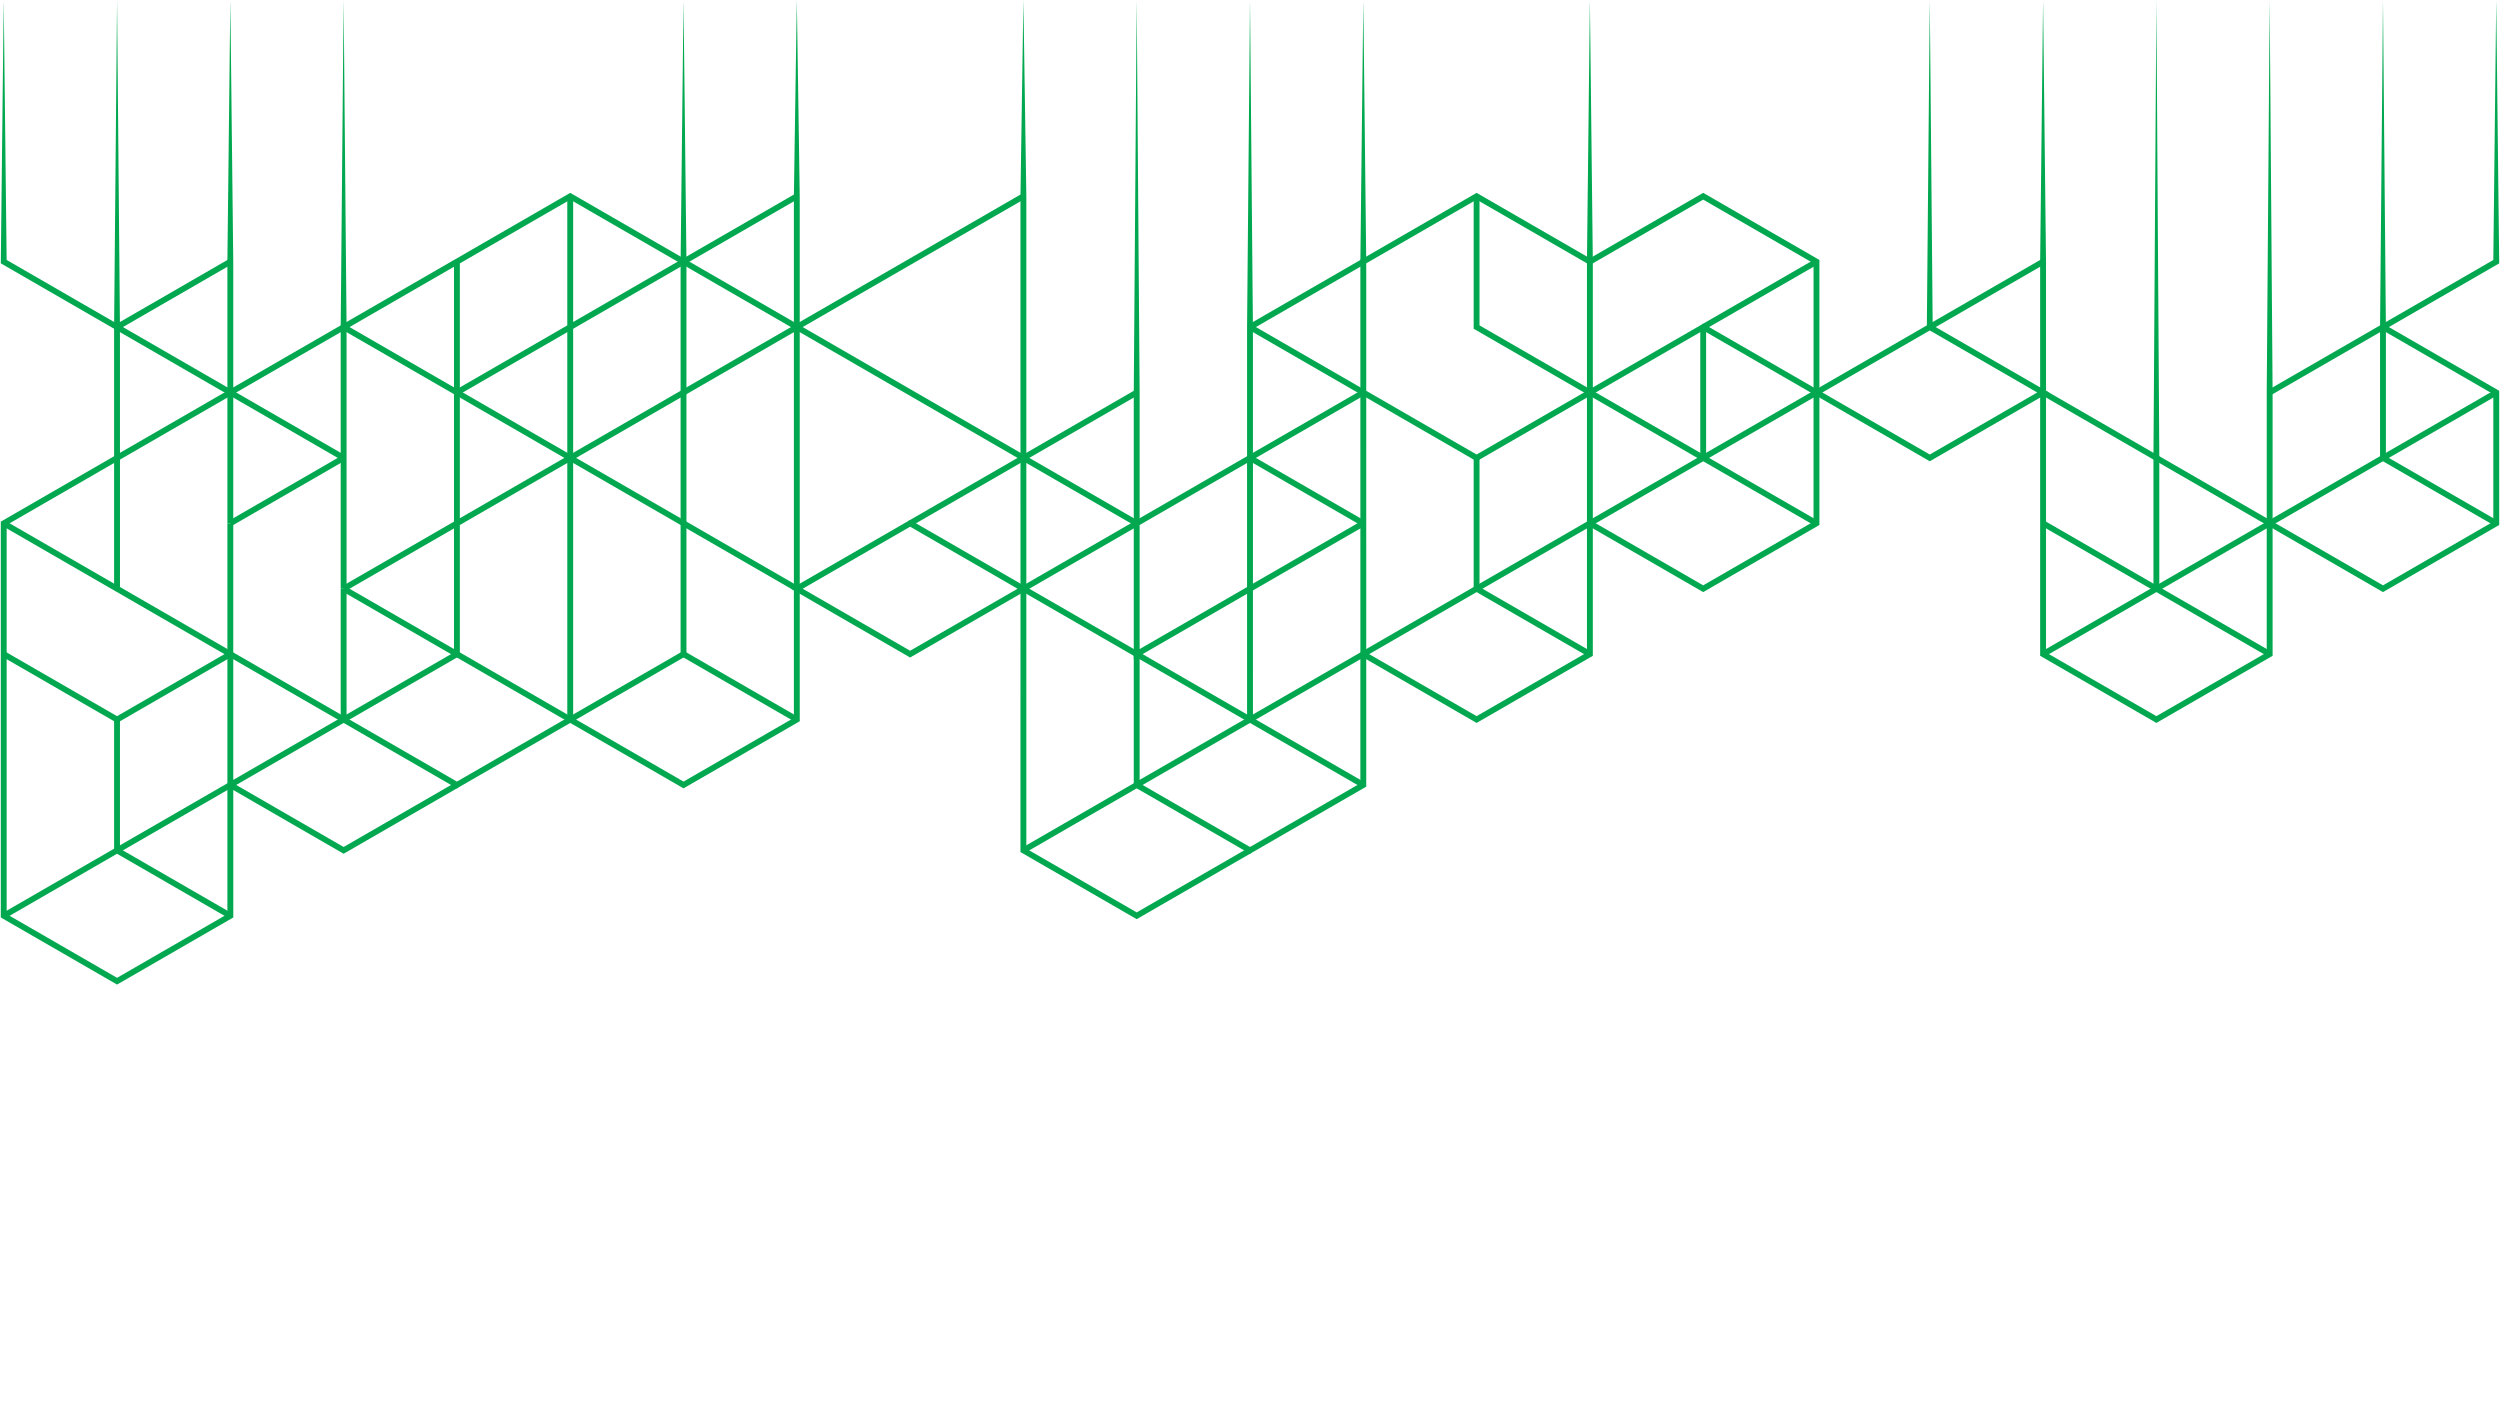
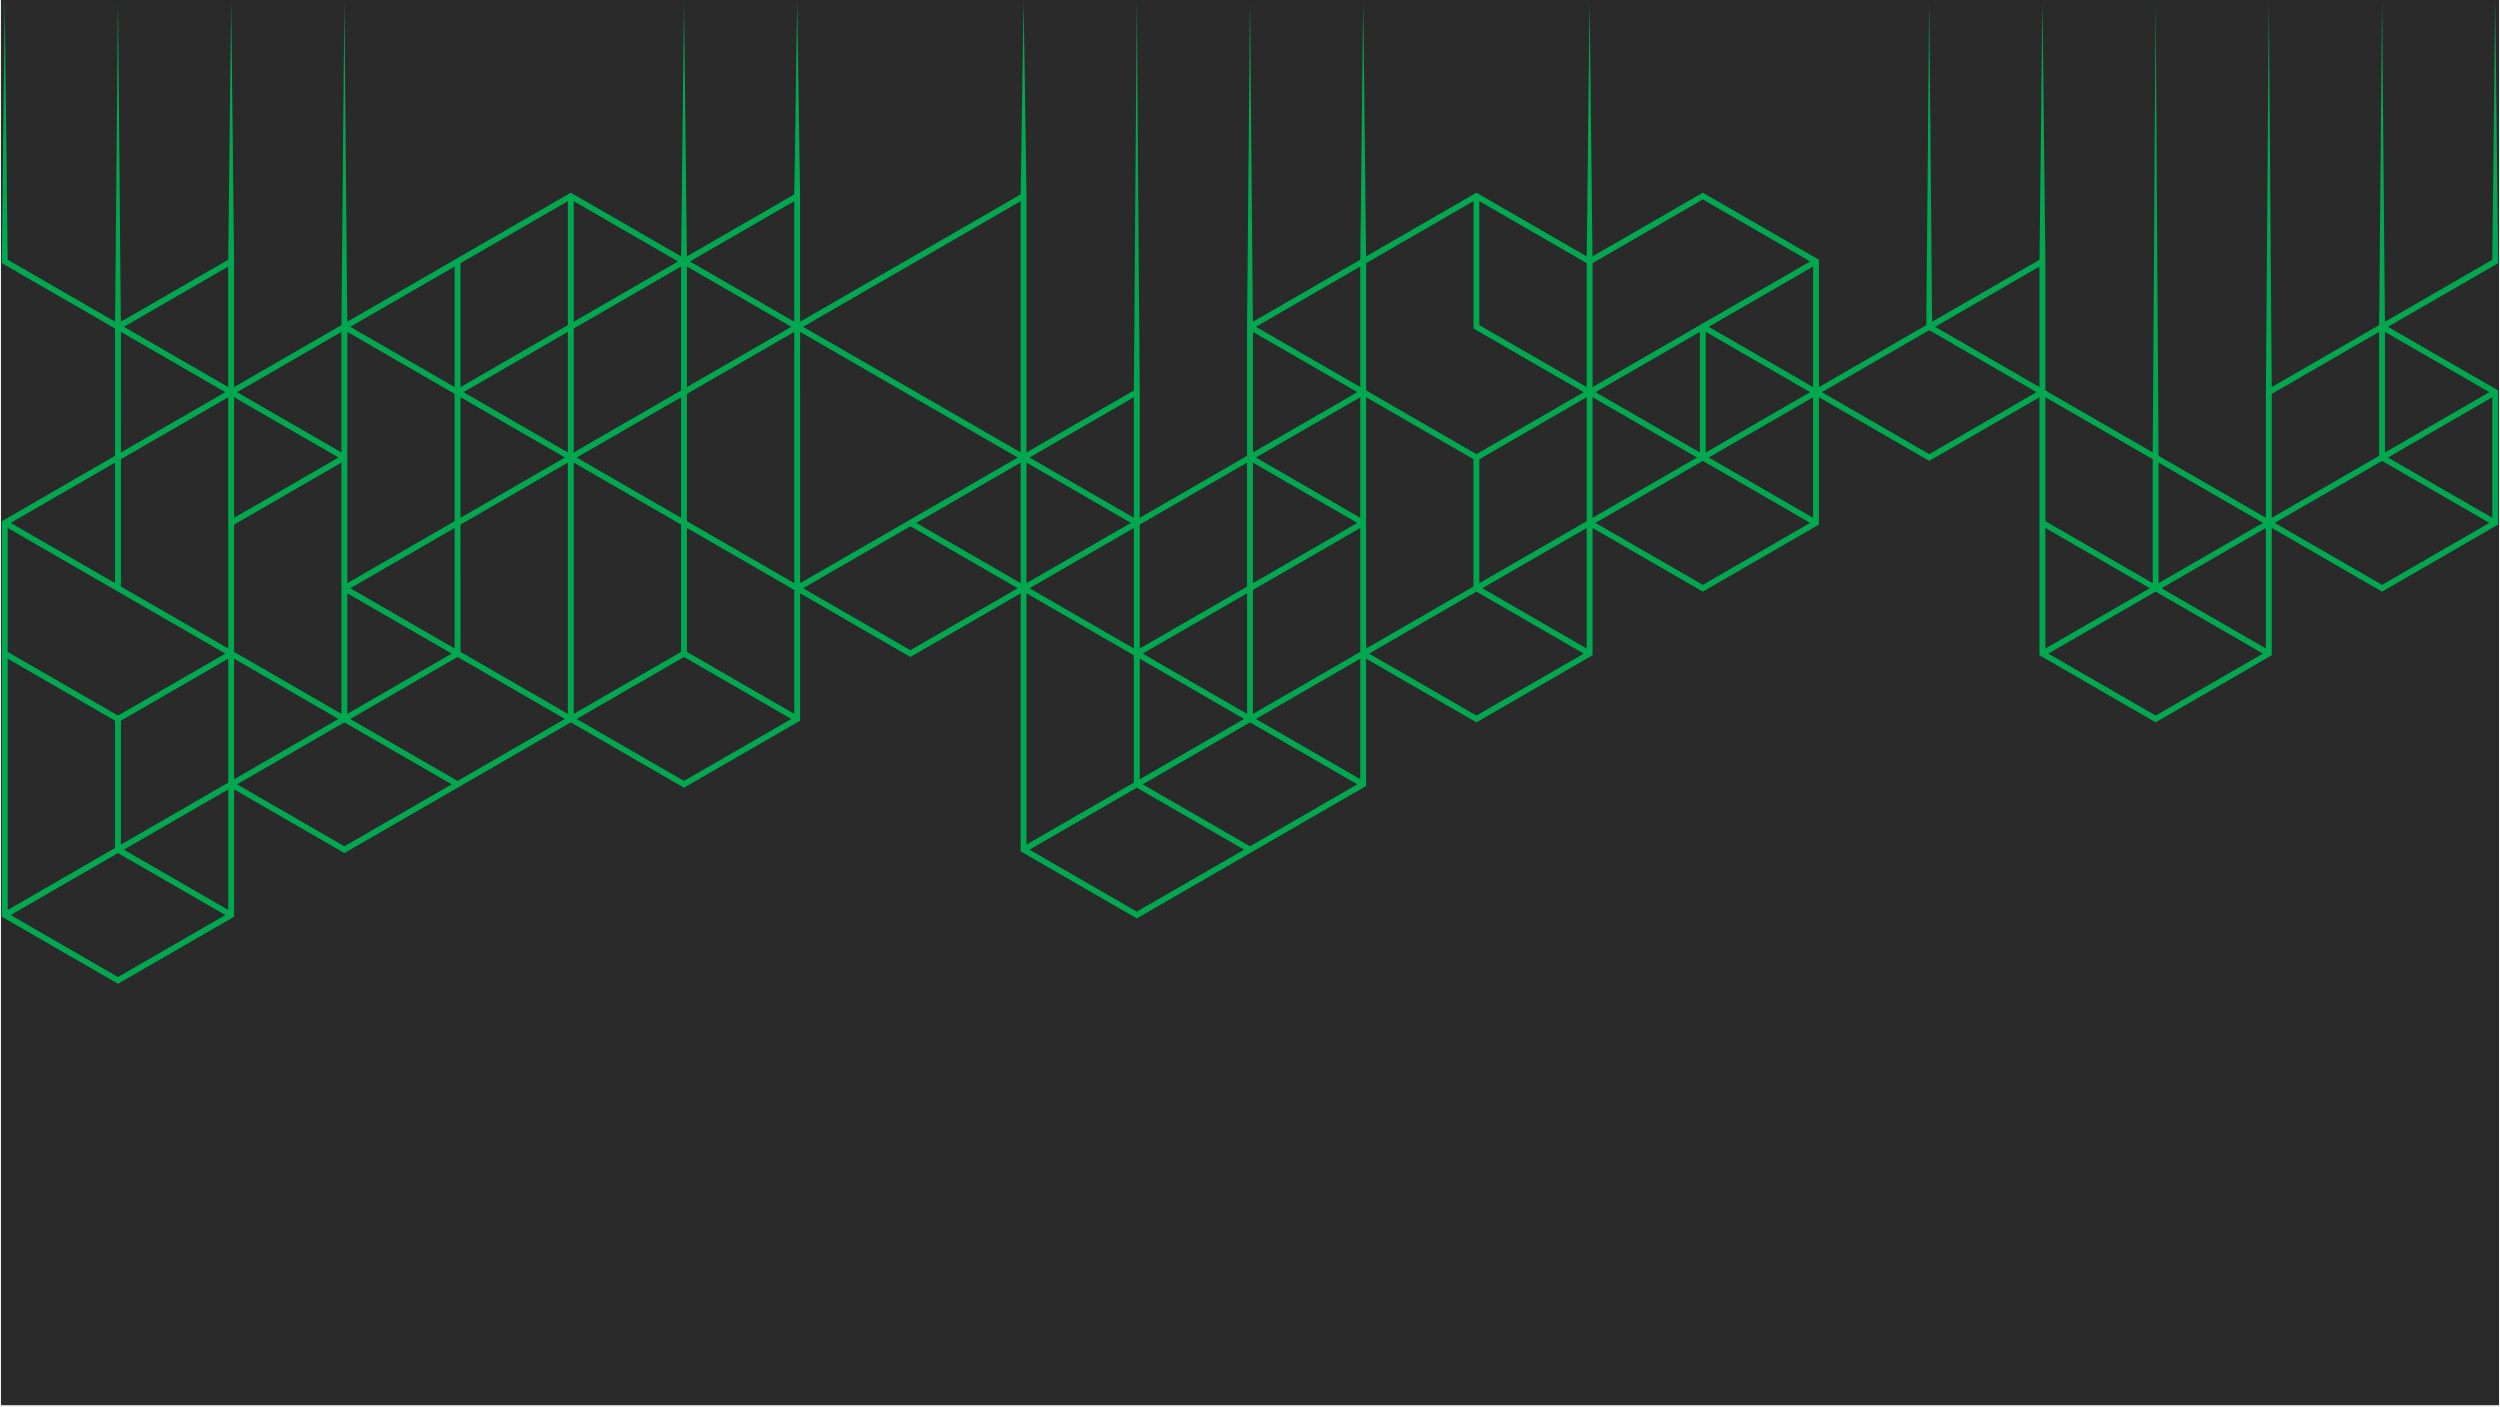
- <svg xmlns="http://www.w3.org/2000/svg" width="1920" zoomAndPan="magnify" viewBox="0 0 1440 810" height="1080" preserveAspectRatio="xMidYMid meet" version="1.0">
+ <svg xmlns="http://www.w3.org/2000/svg" width="1440" zoomAndPan="magnify" viewBox="0 0 1080 607.5" height="810" preserveAspectRatio="xMidYMid meet" version="1.0">
  <defs>
-     <clipPath id="562c0e1347">
-       <path d="M 0.457 224.496 L 135 224.496 L 135 567 L 0.457 567 Z M 0.457 224.496 " clip-rule="nonzero" />
+     <clipPath id="134e507c13">
+       <path d="M 0.445 0 L 1079.555 0 L 1079.555 607 L 0.445 607 Z M 0.445 0 " clip-rule="nonzero" />
+     </clipPath>
+     <clipPath id="752211a440">
+       <path d="M 1028 0 L 1079.555 0 L 1079.555 143 L 1028 143 Z M 1028 0 " clip-rule="nonzero" />
+     </clipPath>
+     <clipPath id="5bb910b3a6">
+       <path d="M 0.785 168.234 L 101.609 168.234 L 101.609 424.898 L 0.785 424.898 Z M 0.785 168.234 " clip-rule="nonzero" />
+     </clipPath>
+     <clipPath id="521d2da27d">
+       <path d="M 0.445 0 L 101 0 L 101 171 L 0.445 171 Z M 0.445 0 " clip-rule="nonzero" />
+     </clipPath>
+     <clipPath id="c3eaabffb0">
+       <path d="M 978 139 L 1079.555 139 L 1079.555 256 L 978 256 Z M 978 139 " clip-rule="nonzero" />
    </clipPath>
  </defs>
-   <rect x="-144" width="1728" fill="#ffffff" y="-81" height="972" fill-opacity="1" />
-   <rect x="-144" width="1728" fill="#ffffff" y="-81" height="972" fill-opacity="1" />
-   <path fill="#01a84f" d="M 1436.902 302.836 L 1370.906 264.723 L 1370.906 188.387 L 1374.277 188.387 L 1374.277 262.77 L 1436.902 298.926 L 1436.902 302.836 " fill-opacity="1" fill-rule="nonzero" />
-   <path fill="#01a84f" d="M 1306.484 299.961 L 1371.738 262.285 L 1373.434 265.207 L 1308.18 302.883 L 1306.484 299.961 " fill-opacity="1" fill-rule="nonzero" />
-   <path fill="#01a84f" d="M 1371.738 262.285 L 1436.957 224.633 L 1436.957 228.535 L 1373.434 265.207 L 1371.738 262.285 " fill-opacity="1" fill-rule="nonzero" />
-   <path fill="#01a84f" d="M 1371.75 186.926 L 1436.148 149.742 L 1437.824 0.023 L 1439.543 151.688 L 1373.434 189.859 L 1371.75 186.926 " fill-opacity="1" fill-rule="nonzero" />
-   <path fill="#01a84f" d="M 1372.594 0.012 L 1374.277 188.387 L 1370.906 188.387 L 1372.594 0.012 " fill-opacity="1" fill-rule="nonzero" />
-   <path fill="#01a84f" d="M 1305.641 225.094 L 1307.328 0.012 L 1309.023 226.07 L 1305.641 225.094 " fill-opacity="1" fill-rule="nonzero" />
-   <path fill="#01a84f" d="M 1178.508 375.805 L 1242.074 412.5 L 1305.629 375.805 L 1305.629 302.387 L 1178.508 228.996 Z M 1241.23 415.918 L 1175.121 377.75 C 1175.066 326.211 1175.102 274.676 1175.121 223.137 C 1219.746 248.918 1264.367 274.707 1309.023 300.453 L 1309.023 377.75 L 1242.074 416.402 L 1241.23 415.918 " fill-opacity="1" fill-rule="nonzero" />
-   <path fill="#01a84f" d="M 1308.18 302.883 L 1242.918 340.559 L 1241.23 337.633 L 1306.484 299.961 L 1308.18 302.883 " fill-opacity="1" fill-rule="nonzero" />
-   <path fill="#01a84f" d="M 1177.652 299.961 L 1242.918 337.633 L 1241.23 340.559 L 1175.977 302.883 L 1177.652 299.961 " fill-opacity="1" fill-rule="nonzero" />
-   <path fill="#01a84f" d="M 1306.484 378.242 L 1241.23 340.559 L 1242.918 337.633 L 1308.18 375.309 L 1306.484 378.242 " fill-opacity="1" fill-rule="nonzero" />
-   <path fill="#01a84f" d="M 1175.965 375.309 L 1241.23 337.633 L 1242.918 340.559 L 1177.664 378.242 L 1175.965 375.309 " fill-opacity="1" fill-rule="nonzero" />
-   <path fill="#01a84f" d="M 1240.387 339.098 L 1240.387 263.746 L 1243.762 263.746 L 1243.762 339.098 L 1240.387 339.098 " fill-opacity="1" fill-rule="nonzero" />
-   <path fill="#01a84f" d="M 1240.387 263.746 L 1242.074 0.012 L 1243.762 263.746 L 1240.387 263.746 " fill-opacity="1" fill-rule="nonzero" />
-   <path fill="#01a84f" d="M 1049.676 226.07 L 1111.555 261.801 L 1173.438 226.07 L 1111.555 190.34 Z M 1110.711 265.207 L 1042.918 226.07 L 1111.555 186.441 L 1180.191 226.07 L 1111.555 265.691 L 1110.711 265.207 " fill-opacity="1" fill-rule="nonzero" />
-   <path fill="#01a84f" d="M 1175.121 226.07 L 1175.121 150.711 L 1178.508 150.711 L 1178.508 226.07 L 1175.121 226.07 " fill-opacity="1" fill-rule="nonzero" />
-   <path fill="#01a84f" d="M 1110.699 186.926 L 1175.965 149.25 L 1177.664 152.172 L 1112.398 189.859 L 1110.699 186.926 " fill-opacity="1" fill-rule="nonzero" />
-   <path fill="#01a84f" d="M 1047.133 302.883 L 981.035 341.051 C 958.707 328.18 936.402 315.285 914.086 302.398 L 914.086 225.094 C 936.402 212.23 958.707 199.324 981.035 186.441 C 1003.344 199.348 1025.66 212.23 1047.988 225.094 C 1047.988 250.863 1047.965 276.629 1047.988 302.398 Z M 981.035 337.152 L 1044.594 300.453 L 1044.594 227.039 L 981.035 190.34 L 917.469 227.039 L 917.469 300.453 L 981.035 337.152 " fill-opacity="1" fill-rule="nonzero" />
-   <path fill="#01a84f" d="M 914.941 299.961 L 980.195 262.285 L 981.879 265.207 L 916.613 302.883 L 914.941 299.961 " fill-opacity="1" fill-rule="nonzero" />
-   <path fill="#01a84f" d="M 1045.445 302.883 L 980.195 265.207 L 981.879 262.285 L 1047.145 299.961 L 1045.445 302.883 " fill-opacity="1" fill-rule="nonzero" />
-   <path fill="#01a84f" d="M 980.184 265.207 L 914.93 227.531 L 916.625 224.598 L 981.879 262.285 L 980.184 265.207 " fill-opacity="1" fill-rule="nonzero" />
-   <path fill="#01a84f" d="M 980.184 262.285 L 1045.445 224.598 L 1047.145 227.531 L 981.879 265.207 L 980.184 262.285 " fill-opacity="1" fill-rule="nonzero" />
-   <path fill="#01a84f" d="M 979.352 263.746 L 979.352 188.398 L 982.723 188.398 L 982.723 263.746 L 979.352 263.746 " fill-opacity="1" fill-rule="nonzero" />
-   <path fill="#01a84f" d="M 1109.859 188.398 L 1111.555 0.012 L 1113.242 188.398 L 1109.859 188.398 " fill-opacity="1" fill-rule="nonzero" />
-   <path fill="#01a84f" d="M 980.184 186.926 L 1045.445 149.25 L 1047.145 152.184 L 981.879 189.859 L 980.184 186.926 " fill-opacity="1" fill-rule="nonzero" />
-   <path fill="#01a84f" d="M 784.422 149.25 L 850.52 111.09 C 872.824 123.984 895.152 136.871 917.469 149.742 L 917.469 227.039 C 895.164 239.934 872.836 252.809 850.52 265.703 C 828.203 252.816 805.883 239.922 783.566 227.039 L 783.566 149.742 Z M 850.52 114.98 L 786.953 151.688 L 786.953 225.105 L 850.52 261.801 L 914.086 225.094 L 914.086 151.688 L 850.52 114.98 " fill-opacity="1" fill-rule="nonzero" />
-   <path fill="#01a84f" d="M 914.941 227.531 L 848.832 189.363 L 848.832 113.035 L 852.203 113.035 L 852.203 187.418 L 916.613 224.598 L 914.941 227.531 " fill-opacity="1" fill-rule="nonzero" />
-   <path fill="#01a84f" d="M 914.93 149.25 L 981.035 111.078 C 1003.344 123.977 1025.66 136.859 1047.977 149.734 L 1047.977 226.07 L 1044.605 226.07 L 1044.605 151.688 L 981.035 114.992 L 916.625 152.172 L 914.93 149.25 " fill-opacity="1" fill-rule="nonzero" />
-   <path fill="#01a84f" d="M 914.086 150.711 L 915.773 0 L 917.469 150.711 L 914.086 150.711 " fill-opacity="1" fill-rule="nonzero" />
-   <path fill="#01a84f" d="M 783.566 150.711 L 785.266 0.012 L 786.953 150.711 L 783.566 150.711 " fill-opacity="1" fill-rule="nonzero" />
-   <path fill="#01a84f" d="M 786.953 226.07 L 786.953 375.805 L 850.52 412.5 L 914.086 375.805 L 914.086 301.422 L 917.469 301.422 L 917.469 377.75 L 850.52 416.414 C 828.203 403.527 805.871 390.656 783.578 377.762 L 783.566 226.07 L 786.953 226.07 " fill-opacity="1" fill-rule="nonzero" />
-   <path fill="#01a84f" d="M 914.941 378.242 L 849.676 340.57 L 851.363 337.633 L 916.613 375.309 L 914.941 378.242 " fill-opacity="1" fill-rule="nonzero" />
-   <path fill="#01a84f" d="M 784.422 375.309 L 849.676 337.633 L 851.363 340.57 L 786.109 378.242 L 784.422 375.309 " fill-opacity="1" fill-rule="nonzero" />
-   <path fill="#01a84f" d="M 849.676 337.633 L 914.93 299.961 L 916.625 302.895 L 851.363 340.57 L 849.676 337.633 " fill-opacity="1" fill-rule="nonzero" />
-   <path fill="#01a84f" d="M 848.832 339.105 L 848.832 263.746 L 852.203 263.746 L 852.203 339.105 L 848.832 339.105 " fill-opacity="1" fill-rule="nonzero" />
-   <path fill="#01a84f" d="M 656.434 376.781 L 656.434 451.164 L 720 487.863 L 783.566 451.164 L 783.566 376.781 L 786.953 376.781 L 786.953 453.109 C 764.645 465.992 742.328 478.891 720 491.762 C 697.672 478.891 675.367 465.992 653.047 453.109 L 653.047 376.781 L 656.434 376.781 " fill-opacity="1" fill-rule="nonzero" />
-   <path fill="#01a84f" d="M 653.891 450.672 L 719.156 412.996 L 720.855 415.93 L 655.59 453.605 L 653.891 450.672 " fill-opacity="1" fill-rule="nonzero" />
-   <path fill="#01a84f" d="M 784.41 453.605 L 719.156 415.93 L 720.855 412.996 L 786.109 450.672 L 784.41 453.605 " fill-opacity="1" fill-rule="nonzero" />
-   <path fill="#01a84f" d="M 719.156 415.93 L 653.902 378.242 L 655.578 375.309 L 720.844 412.996 L 719.156 415.93 " fill-opacity="1" fill-rule="nonzero" />
-   <path fill="#01a84f" d="M 719.156 412.996 L 784.422 375.309 L 786.109 378.242 L 720.844 415.93 L 719.156 412.996 " fill-opacity="1" fill-rule="nonzero" />
-   <path fill="#01a84f" d="M 718.312 414.457 L 718.312 339.105 L 721.688 339.105 L 721.699 414.457 L 718.312 414.457 " fill-opacity="1" fill-rule="nonzero" />
-   <path fill="#01a84f" d="M 591.168 339.105 L 591.168 488.84 L 654.734 525.535 L 719.156 488.344 L 720.844 491.281 L 654.734 529.438 C 632.418 516.566 610.102 503.68 587.785 490.785 L 587.797 339.105 L 591.168 339.105 " fill-opacity="1" fill-rule="nonzero" />
-   <path fill="#01a84f" d="M 588.629 488.344 L 653.891 450.672 L 655.59 453.605 L 590.324 491.281 L 588.629 488.344 " fill-opacity="1" fill-rule="nonzero" />
-   <path fill="#01a84f" d="M 720.844 340.57 L 653.047 379.707 C 653.039 353.285 653.027 326.875 653.047 300.453 L 721.699 260.812 L 721.699 340.074 Z M 656.434 373.859 L 718.301 338.141 L 718.301 266.68 L 656.434 302.398 L 656.434 373.859 " fill-opacity="1" fill-rule="nonzero" />
-   <path fill="#01a84f" d="M 719.156 337.633 L 784.422 299.961 L 786.109 302.895 L 720.844 340.57 L 719.156 337.633 " fill-opacity="1" fill-rule="nonzero" />
-   <path fill="#01a84f" d="M 784.41 302.895 L 719.156 265.219 L 720.855 262.285 L 786.109 299.961 L 784.41 302.895 " fill-opacity="1" fill-rule="nonzero" />
-   <path fill="#01a84f" d="M 719.156 262.285 L 784.422 224.609 L 786.109 227.531 L 720.844 265.219 L 719.156 262.285 " fill-opacity="1" fill-rule="nonzero" />
-   <path fill="#01a84f" d="M 784.41 227.531 L 719.156 189.859 L 720.855 186.926 L 786.109 224.598 L 784.41 227.531 " fill-opacity="1" fill-rule="nonzero" />
-   <path fill="#01a84f" d="M 719.156 186.926 L 784.422 149.25 L 786.098 152.172 L 720.844 189.859 L 719.156 186.926 " fill-opacity="1" fill-rule="nonzero" />
-   <path fill="#01a84f" d="M 718.312 263.746 L 718.312 188.398 L 721.688 188.398 L 721.688 263.746 L 718.312 263.746 " fill-opacity="1" fill-rule="nonzero" />
-   <path fill="#01a84f" d="M 653.047 226.07 L 654.734 0.012 L 656.434 226.07 L 654.668 227.465 L 653.047 226.07 " fill-opacity="1" fill-rule="nonzero" />
-   <path fill="#01a84f" d="M 718.312 188.398 L 720 0 L 721.688 188.387 L 719.855 189.891 L 718.312 188.398 " fill-opacity="1" fill-rule="nonzero" />
-   <path fill="#01a84f" d="M 653.891 378.242 L 588.629 340.57 L 590.336 337.633 L 655.59 375.309 L 653.891 378.242 " fill-opacity="1" fill-rule="nonzero" />
-   <path fill="#01a84f" d="M 588.629 337.633 L 653.891 299.961 L 655.59 302.895 L 590.336 340.57 L 588.629 337.633 " fill-opacity="1" fill-rule="nonzero" />
-   <path fill="#01a84f" d="M 462.348 339.105 L 524.227 374.824 L 586.109 339.105 L 524.227 303.379 Z M 523.387 378.242 L 455.59 339.098 L 524.227 299.477 C 547.098 312.699 569.988 325.898 592.867 339.098 L 524.227 378.727 L 523.387 378.242 " fill-opacity="1" fill-rule="nonzero" />
-   <path fill="#01a84f" d="M 587.797 339.105 L 587.785 113.035 L 591.168 113.035 L 591.168 339.105 L 587.797 339.105 " fill-opacity="1" fill-rule="nonzero" />
-   <path fill="#01a84f" d="M 457.277 339.105 L 457.277 113.047 L 460.648 113.047 L 460.66 339.105 L 457.277 339.105 " fill-opacity="1" fill-rule="nonzero" />
-   <path fill="#01a84f" d="M 653.891 302.895 L 588.629 265.219 L 590.336 262.285 L 655.59 299.961 L 653.891 302.895 " fill-opacity="1" fill-rule="nonzero" />
-   <path fill="#01a84f" d="M 523.387 299.961 L 588.637 262.285 L 590.324 265.219 L 525.059 302.895 L 523.387 299.961 " fill-opacity="1" fill-rule="nonzero" />
-   <path fill="#01a84f" d="M 588.637 262.285 L 653.902 224.609 L 655.578 227.531 L 590.324 265.219 L 588.637 262.285 " fill-opacity="1" fill-rule="nonzero" />
-   <path fill="#01a84f" d="M 588.637 265.219 L 458.121 189.859 L 459.805 186.926 L 590.324 262.285 L 588.637 265.219 " fill-opacity="1" fill-rule="nonzero" />
-   <path fill="#01a84f" d="M 458.121 186.926 L 588.637 111.574 L 590.324 114.496 L 459.805 189.859 L 458.121 186.926 " fill-opacity="1" fill-rule="nonzero" />
-   <path fill="#01a84f" d="M 459.805 415.93 L 393.711 454.09 C 371.383 441.215 349.062 428.332 326.758 415.434 C 326.715 363.898 326.758 312.359 326.758 260.824 C 371.395 286.59 416.016 312.395 460.66 338.129 L 460.66 415.434 Z M 393.711 450.188 L 457.277 413.488 L 457.277 340.074 L 330.133 266.668 L 330.133 413.48 L 393.711 450.188 " fill-opacity="1" fill-rule="nonzero" />
-   <path fill="#01a84f" d="M 327.602 412.996 L 392.867 375.309 L 394.555 378.242 L 329.289 415.93 L 327.602 412.996 " fill-opacity="1" fill-rule="nonzero" />
-   <path fill="#01a84f" d="M 458.121 415.93 L 392.867 378.242 L 394.555 375.309 L 459.816 412.996 L 458.121 415.93 " fill-opacity="1" fill-rule="nonzero" />
-   <path fill="#01a84f" d="M 392.023 376.781 L 392.023 301.422 L 395.395 301.422 L 395.395 376.781 L 392.023 376.781 " fill-opacity="1" fill-rule="nonzero" />
-   <path fill="#01a84f" d="M 327.602 262.285 L 458.121 186.926 L 459.816 189.859 L 329.301 265.219 L 327.602 262.285 " fill-opacity="1" fill-rule="nonzero" />
-   <path fill="#01a84f" d="M 392.023 301.422 L 392.023 226.07 L 395.395 226.07 L 395.395 301.422 L 392.023 301.422 " fill-opacity="1" fill-rule="nonzero" />
-   <path fill="#01a84f" d="M 392.023 226.07 L 392.023 150.723 L 395.395 150.723 L 395.395 226.07 L 392.023 226.07 " fill-opacity="1" fill-rule="nonzero" />
-   <path fill="#01a84f" d="M 392.855 149.25 L 458.121 111.574 L 459.816 114.496 L 394.555 152.184 L 392.855 149.25 " fill-opacity="1" fill-rule="nonzero" />
-   <path fill="#01a84f" d="M 327.602 186.926 L 392.867 149.25 L 394.555 152.184 L 329.289 189.859 L 327.602 186.926 " fill-opacity="1" fill-rule="nonzero" />
-   <path fill="#01a84f" d="M 326.758 263.746 L 326.758 113.035 L 330.133 113.035 L 330.133 263.746 L 326.758 263.746 " fill-opacity="1" fill-rule="nonzero" />
-   <path fill="#01a84f" d="M 392.023 150.723 L 393.711 0.012 L 395.395 150.723 L 392.023 150.723 " fill-opacity="1" fill-rule="nonzero" />
-   <path fill="#01a84f" d="M 199.625 339.105 L 199.625 413.488 L 263.18 450.188 L 327.602 412.996 L 329.289 415.93 L 263.18 454.09 C 240.863 441.215 218.559 428.32 196.238 415.434 L 196.238 339.105 L 199.625 339.105 " fill-opacity="1" fill-rule="nonzero" />
-   <path fill="#01a84f" d="M 134.359 301.422 L 134.359 451.164 L 197.926 487.863 L 262.348 450.672 L 264.035 453.605 L 197.926 491.762 L 130.977 453.109 L 130.977 301.422 L 134.359 301.422 " fill-opacity="1" fill-rule="nonzero" />
-   <g clip-path="url(#562c0e1347)">
-     <path fill="#01a84f" d="M 3.84 526.516 L 67.418 563.223 L 130.977 526.527 L 130.977 452.133 L 134.371 452.133 L 134.371 528.461 C 112.043 541.355 89.738 554.238 67.418 567.113 C 46.777 555.219 21.078 540.387 0.457 528.461 L 0.457 300.465 L 131.828 224.598 L 133.516 227.531 L 3.84 302.41 L 3.84 526.516 " fill-opacity="1" fill-rule="nonzero" />
+   <g clip-path="url(#134e507c13)">
+     <path fill="#ffffff" d="M 0.445 0 L 1079.555 0 L 1079.555 607 L 0.445 607 Z M 0.445 0 " fill-opacity="1" fill-rule="nonzero" />
+     <path fill="#ffffff" d="M 0.445 0 L 1079.555 0 L 1079.555 607 L 0.445 607 Z M 0.445 0 " fill-opacity="1" fill-rule="nonzero" />
+     <rect x="-108" width="1296" fill="#2a2a2a" y="-60.75" height="729" fill-opacity="1" />
+     <rect x="-108" width="1296" fill="#2a2a2a" y="-60.75" height="729" fill-opacity="1" />
  </g>
-   <path fill="#01a84f" d="M 2.93 525.086 L 66.566 488.355 L 68.25 491.281 L 2.93 529 L 2.93 525.086 " fill-opacity="1" fill-rule="nonzero" />
-   <path fill="#01a84f" d="M 131.828 528.953 L 66.566 491.281 L 68.25 488.355 L 133.504 526.02 L 131.828 528.953 " fill-opacity="1" fill-rule="nonzero" />
-   <path fill="#01a84f" d="M 65.723 489.816 L 65.723 414.457 L 69.094 414.457 L 69.094 489.816 L 65.723 489.816 " fill-opacity="1" fill-rule="nonzero" />
-   <path fill="#01a84f" d="M 327.602 415.93 L 197.082 340.57 L 198.781 337.633 L 329.301 412.996 L 327.602 415.93 " fill-opacity="1" fill-rule="nonzero" />
-   <path fill="#01a84f" d="M 131.828 450.672 L 262.336 375.309 L 264.035 378.242 L 133.516 453.605 L 131.828 450.672 " fill-opacity="1" fill-rule="nonzero" />
-   <path fill="#01a84f" d="M 261.492 376.77 L 261.492 301.422 L 264.867 301.422 L 264.879 376.77 L 261.492 376.77 " fill-opacity="1" fill-rule="nonzero" />
-   <path fill="#01a84f" d="M 197.082 337.633 L 327.602 262.285 L 329.301 265.207 L 198.781 340.57 L 197.082 337.633 " fill-opacity="1" fill-rule="nonzero" />
-   <path fill="#01a84f" d="M 327.602 265.207 L 197.082 189.859 L 198.781 186.926 L 329.301 262.285 L 327.602 265.207 " fill-opacity="1" fill-rule="nonzero" />
-   <path fill="#01a84f" d="M 196.238 339.105 L 196.238 188.398 L 199.625 188.398 L 199.625 339.105 L 196.238 339.105 " fill-opacity="1" fill-rule="nonzero" />
-   <path fill="#01a84f" d="M 262.336 224.609 L 327.602 186.926 L 329.289 189.859 L 264.035 227.531 L 262.336 224.609 " fill-opacity="1" fill-rule="nonzero" />
-   <path fill="#01a84f" d="M 261.492 301.422 L 261.492 226.07 L 264.867 226.07 L 264.867 301.422 L 261.492 301.422 " fill-opacity="1" fill-rule="nonzero" />
-   <path fill="#01a84f" d="M 197.082 186.926 L 328.445 111.09 L 459.816 186.926 L 458.121 189.859 L 328.445 114.992 L 198.781 189.859 L 197.082 186.926 " fill-opacity="1" fill-rule="nonzero" />
-   <path fill="#01a84f" d="M 261.492 226.07 L 261.492 150.711 L 264.867 150.711 L 264.867 226.07 L 261.492 226.07 " fill-opacity="1" fill-rule="nonzero" />
-   <path fill="#01a84f" d="M 197.082 415.93 L 131.828 378.242 L 133.516 375.309 L 198.781 412.996 L 197.082 415.93 " fill-opacity="1" fill-rule="nonzero" />
-   <path fill="#01a84f" d="M 66.566 488.355 L 131.828 450.672 L 133.504 453.605 L 68.25 491.281 L 66.566 488.355 " fill-opacity="1" fill-rule="nonzero" />
-   <path fill="#01a84f" d="M 66.566 412.996 L 131.828 375.309 L 133.516 378.242 L 68.262 415.93 L 66.566 412.996 " fill-opacity="1" fill-rule="nonzero" />
-   <path fill="#01a84f" d="M 66.566 415.93 L 2.121 378.715 L 2.121 374.816 L 68.25 412.996 L 66.566 415.93 " fill-opacity="1" fill-rule="nonzero" />
-   <path fill="#01a84f" d="M 131.828 378.242 L 2.93 303.828 L 2.93 299.926 L 133.516 375.309 L 131.828 378.242 " fill-opacity="1" fill-rule="nonzero" />
-   <path fill="#01a84f" d="M 131.828 299.961 L 197.082 262.285 L 198.781 265.219 L 133.516 302.895 L 131.828 299.961 " fill-opacity="1" fill-rule="nonzero" />
-   <path fill="#01a84f" d="M 130.977 301.422 L 130.977 150.711 L 134.359 150.711 L 134.359 301.422 L 130.977 301.422 " fill-opacity="1" fill-rule="nonzero" />
-   <path fill="#01a84f" d="M 197.082 265.219 L 131.828 227.531 L 133.516 224.609 L 198.781 262.285 L 197.082 265.219 " fill-opacity="1" fill-rule="nonzero" />
-   <path fill="#01a84f" d="M 131.828 224.609 L 197.082 186.926 L 198.781 189.859 L 133.516 227.531 L 131.828 224.609 " fill-opacity="1" fill-rule="nonzero" />
-   <path fill="#01a84f" d="M 65.723 339.105 L 65.723 263.746 L 69.105 263.746 L 69.105 339.105 L 65.723 339.105 " fill-opacity="1" fill-rule="nonzero" />
-   <path fill="#01a84f" d="M 65.723 263.746 L 65.723 188.398 L 69.094 188.398 L 69.105 263.746 L 65.723 263.746 " fill-opacity="1" fill-rule="nonzero" />
-   <path fill="#01a84f" d="M 131.828 227.531 L 0.457 151.688 L 2.145 0 L 3.82 149.723 L 133.516 224.598 L 131.828 227.531 " fill-opacity="1" fill-rule="nonzero" />
-   <path fill="#01a84f" d="M 66.566 186.926 L 131.828 149.25 L 133.516 152.184 L 68.262 189.859 L 66.566 186.926 " fill-opacity="1" fill-rule="nonzero" />
-   <path fill="#01a84f" d="M 1175.121 150.711 L 1176.809 0.012 L 1178.508 150.711 L 1176.582 151.969 L 1175.121 150.711 " fill-opacity="1" fill-rule="nonzero" />
-   <path fill="#01a84f" d="M 653.047 301.422 L 653.047 226.07 L 656.434 226.07 L 656.434 301.422 L 653.047 301.422 " fill-opacity="1" fill-rule="nonzero" />
-   <path fill="#01a84f" d="M 587.785 113.035 L 589.48 0.012 L 591.168 113.035 L 589.461 114.316 L 587.785 113.035 " fill-opacity="1" fill-rule="nonzero" />
-   <path fill="#01a84f" d="M 457.277 113.047 L 458.965 0.012 L 460.648 113.047 L 458.852 114.172 L 457.277 113.047 " fill-opacity="1" fill-rule="nonzero" />
-   <path fill="#01a84f" d="M 196.238 188.398 L 197.926 0.012 L 199.625 188.398 L 196.238 188.398 " fill-opacity="1" fill-rule="nonzero" />
-   <path fill="#01a84f" d="M 130.977 150.711 L 132.672 0.012 L 134.359 150.711 L 132.539 152.117 L 130.977 150.711 " fill-opacity="1" fill-rule="nonzero" />
-   <path fill="#01a84f" d="M 65.723 188.398 L 67.418 0.012 L 69.094 188.398 L 65.723 188.398 " fill-opacity="1" fill-rule="nonzero" />
-   <path fill="#01a84f" d="M 1439.543 302.387 C 1418.914 314.293 1393.223 329.145 1372.594 341.051 C 1350.262 328.18 1327.945 315.293 1305.641 302.387 C 1305.617 276.629 1305.617 250.863 1305.641 225.094 L 1306.484 224.598 L 1372.594 186.441 C 1393.211 198.359 1418.914 213.199 1439.543 225.094 C 1439.543 250.863 1439.543 276.629 1439.543 302.387 Z M 1436.148 300.453 L 1436.148 227.039 L 1372.594 190.34 L 1309.023 227.051 L 1309.023 300.453 L 1372.594 337.152 L 1436.148 300.453 " fill-opacity="1" fill-rule="evenodd" />
+   <path fill="#01a84f" d="M 1077.234 226.941 L 1027.777 198.379 L 1027.777 141.176 L 1030.305 141.176 L 1030.305 196.914 L 1077.234 224.012 L 1077.234 226.941 " fill-opacity="1" fill-rule="nonzero" />
+   <path fill="#01a84f" d="M 979.5 224.785 L 1028.402 196.551 L 1029.672 198.742 L 980.773 226.977 L 979.5 224.785 " fill-opacity="1" fill-rule="nonzero" />
+   <path fill="#01a84f" d="M 1028.402 196.551 L 1077.277 168.336 L 1077.277 171.262 L 1029.672 198.742 L 1028.402 196.551 " fill-opacity="1" fill-rule="nonzero" />
+   <g clip-path="url(#752211a440)">
+     <path fill="#01a84f" d="M 1028.41 140.078 L 1076.668 112.215 L 1077.926 0.016 L 1079.215 113.672 L 1029.672 142.277 L 1028.41 140.078 " fill-opacity="1" fill-rule="nonzero" />
+   </g>
+   <path fill="#01a84f" d="M 1029.043 0.008 L 1030.305 141.176 L 1027.777 141.176 L 1029.043 0.008 " fill-opacity="1" fill-rule="nonzero" />
+   <path fill="#01a84f" d="M 978.871 168.68 L 980.133 0.008 L 981.402 169.414 L 978.871 168.68 " fill-opacity="1" fill-rule="nonzero" />
+   <path fill="#01a84f" d="M 883.598 281.621 L 931.234 309.121 L 978.859 281.621 L 978.859 226.605 L 883.598 171.605 Z M 930.602 311.684 L 881.059 283.078 C 881.02 244.457 881.047 205.836 881.059 167.215 C 914.5 186.535 947.941 205.859 981.402 225.156 L 981.402 283.078 L 931.234 312.043 L 930.602 311.684 " fill-opacity="1" fill-rule="nonzero" />
+   <path fill="#01a84f" d="M 980.773 226.977 L 931.867 255.207 L 930.602 253.016 L 979.5 224.785 L 980.773 226.977 " fill-opacity="1" fill-rule="nonzero" />
+   <path fill="#01a84f" d="M 882.957 224.785 L 931.867 253.016 L 930.602 255.207 L 881.699 226.977 L 882.957 224.785 " fill-opacity="1" fill-rule="nonzero" />
+   <path fill="#01a84f" d="M 979.5 283.449 L 930.602 255.207 L 931.867 253.016 L 980.773 281.25 L 979.5 283.449 " fill-opacity="1" fill-rule="nonzero" />
+   <path fill="#01a84f" d="M 881.691 281.25 L 930.602 253.016 L 931.867 255.207 L 882.965 283.449 L 881.691 281.25 " fill-opacity="1" fill-rule="nonzero" />
+   <path fill="#01a84f" d="M 929.969 254.113 L 929.969 197.648 L 932.5 197.648 L 932.5 254.113 L 929.969 254.113 " fill-opacity="1" fill-rule="nonzero" />
+   <path fill="#01a84f" d="M 929.969 197.648 L 931.234 0.008 L 932.5 197.648 L 929.969 197.648 " fill-opacity="1" fill-rule="nonzero" />
+   <path fill="#01a84f" d="M 787.055 169.414 L 833.426 196.188 L 879.797 169.414 L 833.426 142.637 Z M 832.793 198.742 L 781.988 169.414 L 833.426 139.715 L 884.859 169.414 L 833.426 199.105 L 832.793 198.742 " fill-opacity="1" fill-rule="nonzero" />
+   <path fill="#01a84f" d="M 881.059 169.414 L 881.059 112.941 L 883.598 112.941 L 883.598 169.414 L 881.059 169.414 " fill-opacity="1" fill-rule="nonzero" />
+   <path fill="#01a84f" d="M 832.785 140.078 L 881.691 111.844 L 882.965 114.035 L 834.059 142.277 L 832.785 140.078 " fill-opacity="1" fill-rule="nonzero" />
+   <path fill="#01a84f" d="M 785.148 226.977 L 735.617 255.578 C 718.883 245.934 702.168 236.27 685.445 226.613 L 685.445 168.68 C 702.168 159.043 718.883 149.371 735.617 139.715 C 752.332 149.387 769.055 159.043 785.789 168.68 C 785.789 187.992 785.77 207.301 785.789 226.613 Z M 735.617 252.656 L 783.246 225.156 L 783.246 170.141 L 735.617 142.637 L 687.98 170.141 L 687.98 225.156 L 735.617 252.656 " fill-opacity="1" fill-rule="nonzero" />
+   <path fill="#01a84f" d="M 686.086 224.785 L 734.984 196.551 L 736.246 198.742 L 687.34 226.977 L 686.086 224.785 " fill-opacity="1" fill-rule="nonzero" />
+   <path fill="#01a84f" d="M 783.883 226.977 L 734.984 198.742 L 736.246 196.551 L 785.156 224.785 L 783.883 226.977 " fill-opacity="1" fill-rule="nonzero" />
+   <path fill="#01a84f" d="M 734.977 198.742 L 686.078 170.508 L 687.348 168.309 L 736.246 196.551 L 734.977 198.742 " fill-opacity="1" fill-rule="nonzero" />
+   <path fill="#01a84f" d="M 734.977 196.551 L 783.883 168.309 L 785.156 170.508 L 736.246 198.742 L 734.977 196.551 " fill-opacity="1" fill-rule="nonzero" />
+   <path fill="#01a84f" d="M 734.355 197.648 L 734.355 141.184 L 736.879 141.184 L 736.879 197.648 L 734.355 197.648 " fill-opacity="1" fill-rule="nonzero" />
+   <path fill="#01a84f" d="M 832.152 141.184 L 833.426 0.008 L 834.688 141.184 L 832.152 141.184 " fill-opacity="1" fill-rule="nonzero" />
+   <path fill="#01a84f" d="M 734.977 140.078 L 783.883 111.844 L 785.156 114.043 L 736.246 142.277 L 734.977 140.078 " fill-opacity="1" fill-rule="nonzero" />
+   <path fill="#01a84f" d="M 588.277 111.844 L 637.809 83.25 C 654.523 92.91 671.258 102.57 687.98 112.215 L 687.98 170.141 C 671.266 179.801 654.531 189.449 637.809 199.113 C 621.086 189.457 604.359 179.793 587.637 170.141 L 587.637 112.215 Z M 637.809 86.164 L 590.172 113.672 L 590.172 168.691 L 637.809 196.188 L 685.445 168.68 L 685.445 113.672 L 637.809 86.164 " fill-opacity="1" fill-rule="nonzero" />
+   <path fill="#01a84f" d="M 686.086 170.508 L 636.543 141.906 L 636.543 84.707 L 639.07 84.707 L 639.07 140.449 L 687.34 168.309 L 686.086 170.508 " fill-opacity="1" fill-rule="nonzero" />
+   <path fill="#01a84f" d="M 686.078 111.844 L 735.617 83.238 C 752.332 92.906 769.055 102.559 785.781 112.207 L 785.781 169.414 L 783.254 169.414 L 783.254 113.672 L 735.617 86.172 L 687.348 114.035 L 686.078 111.844 " fill-opacity="1" fill-rule="nonzero" />
+   <path fill="#01a84f" d="M 685.445 112.941 L 686.711 0 L 687.98 112.941 L 685.445 112.941 " fill-opacity="1" fill-rule="nonzero" />
+   <path fill="#01a84f" d="M 587.637 112.941 L 588.91 0.008 L 590.172 112.941 L 587.637 112.941 " fill-opacity="1" fill-rule="nonzero" />
+   <path fill="#01a84f" d="M 590.172 169.414 L 590.172 281.621 L 637.809 309.121 L 685.445 281.621 L 685.445 225.879 L 687.98 225.879 L 687.98 283.078 L 637.809 312.055 C 621.086 302.398 604.352 292.75 587.645 283.09 L 587.637 169.414 L 590.172 169.414 " fill-opacity="1" fill-rule="nonzero" />
+   <path fill="#01a84f" d="M 686.086 283.449 L 637.176 255.219 L 638.441 253.016 L 687.34 281.25 L 686.086 283.449 " fill-opacity="1" fill-rule="nonzero" />
+   <path fill="#01a84f" d="M 588.277 281.25 L 637.176 253.016 L 638.441 255.219 L 589.543 283.449 L 588.277 281.25 " fill-opacity="1" fill-rule="nonzero" />
+   <path fill="#01a84f" d="M 637.176 253.016 L 686.078 224.785 L 687.348 226.984 L 638.441 255.219 L 637.176 253.016 " fill-opacity="1" fill-rule="nonzero" />
+   <path fill="#01a84f" d="M 636.543 254.121 L 636.543 197.648 L 639.07 197.648 L 639.07 254.121 L 636.543 254.121 " fill-opacity="1" fill-rule="nonzero" />
+   <path fill="#01a84f" d="M 492.363 282.355 L 492.363 338.094 L 540 365.598 L 587.637 338.094 L 587.637 282.355 L 590.172 282.355 L 590.172 339.551 C 573.457 349.207 556.73 358.871 540 368.52 C 523.27 358.871 506.555 349.207 489.828 339.551 L 489.828 282.355 L 492.363 282.355 " fill-opacity="1" fill-rule="nonzero" />
+   <path fill="#01a84f" d="M 490.457 337.727 L 539.367 309.492 L 540.641 311.691 L 491.73 339.926 L 490.457 337.727 " fill-opacity="1" fill-rule="nonzero" />
+   <path fill="#01a84f" d="M 588.27 339.926 L 539.367 311.691 L 540.641 309.492 L 589.543 337.727 L 588.27 339.926 " fill-opacity="1" fill-rule="nonzero" />
+   <path fill="#01a84f" d="M 539.367 311.691 L 490.469 283.449 L 491.723 281.25 L 540.633 309.492 L 539.367 311.691 " fill-opacity="1" fill-rule="nonzero" />
+   <path fill="#01a84f" d="M 539.367 309.492 L 588.277 281.25 L 589.543 283.449 L 540.633 311.691 L 539.367 309.492 " fill-opacity="1" fill-rule="nonzero" />
+   <path fill="#01a84f" d="M 538.734 310.586 L 538.734 254.121 L 541.266 254.121 L 541.273 310.586 L 538.734 310.586 " fill-opacity="1" fill-rule="nonzero" />
+   <path fill="#01a84f" d="M 443.457 254.121 L 443.457 366.328 L 491.09 393.828 L 539.367 365.957 L 540.633 368.156 L 491.09 396.75 C 474.367 387.105 457.645 377.449 440.922 367.785 L 440.93 254.121 L 443.457 254.121 " fill-opacity="1" fill-rule="nonzero" />
+   <path fill="#01a84f" d="M 441.551 365.957 L 490.457 337.727 L 491.73 339.926 L 442.824 368.156 L 441.551 365.957 " fill-opacity="1" fill-rule="nonzero" />
+   <path fill="#01a84f" d="M 540.633 255.219 L 489.828 284.547 C 489.82 264.746 489.812 244.953 489.828 225.156 L 541.273 195.449 L 541.273 254.848 Z M 492.363 280.164 L 538.727 253.398 L 538.727 199.844 L 492.363 226.613 L 492.363 280.164 " fill-opacity="1" fill-rule="nonzero" />
+   <path fill="#01a84f" d="M 539.367 253.016 L 588.277 224.785 L 589.543 226.984 L 540.633 255.219 L 539.367 253.016 " fill-opacity="1" fill-rule="nonzero" />
+   <path fill="#01a84f" d="M 588.27 226.984 L 539.367 198.75 L 540.641 196.551 L 589.543 224.785 L 588.27 226.984 " fill-opacity="1" fill-rule="nonzero" />
+   <path fill="#01a84f" d="M 539.367 196.551 L 588.277 168.32 L 589.543 170.508 L 540.633 198.75 L 539.367 196.551 " fill-opacity="1" fill-rule="nonzero" />
+   <path fill="#01a84f" d="M 588.27 170.508 L 539.367 142.277 L 540.641 140.078 L 589.543 168.309 L 588.27 170.508 " fill-opacity="1" fill-rule="nonzero" />
+   <path fill="#01a84f" d="M 539.367 140.078 L 588.277 111.844 L 589.531 114.035 L 540.633 142.277 L 539.367 140.078 " fill-opacity="1" fill-rule="nonzero" />
+   <path fill="#01a84f" d="M 538.734 197.648 L 538.734 141.184 L 541.266 141.184 L 541.266 197.648 L 538.734 197.648 " fill-opacity="1" fill-rule="nonzero" />
+   <path fill="#01a84f" d="M 489.828 169.414 L 491.09 0.008 L 492.363 169.414 L 491.043 170.457 L 489.828 169.414 " fill-opacity="1" fill-rule="nonzero" />
+   <path fill="#01a84f" d="M 538.734 141.184 L 540 0 L 541.266 141.176 L 539.891 142.301 L 538.734 141.184 " fill-opacity="1" fill-rule="nonzero" />
+   <path fill="#01a84f" d="M 490.457 283.449 L 441.551 255.219 L 442.832 253.016 L 491.73 281.25 L 490.457 283.449 " fill-opacity="1" fill-rule="nonzero" />
+   <path fill="#01a84f" d="M 441.551 253.016 L 490.457 224.785 L 491.73 226.984 L 442.832 255.219 L 441.551 253.016 " fill-opacity="1" fill-rule="nonzero" />
+   <path fill="#01a84f" d="M 346.918 254.121 L 393.289 280.887 L 439.664 254.121 L 393.289 227.348 Z M 392.66 283.449 L 341.855 254.113 L 393.289 224.422 C 410.43 234.332 427.582 244.223 444.73 254.113 L 393.289 283.812 L 392.66 283.449 " fill-opacity="1" fill-rule="nonzero" />
+   <path fill="#01a84f" d="M 440.93 254.121 L 440.922 84.707 L 443.457 84.707 L 443.457 254.121 L 440.93 254.121 " fill-opacity="1" fill-rule="nonzero" />
+   <path fill="#01a84f" d="M 343.121 254.121 L 343.121 84.715 L 345.645 84.715 L 345.656 254.121 L 343.121 254.121 " fill-opacity="1" fill-rule="nonzero" />
+   <path fill="#01a84f" d="M 490.457 226.984 L 441.551 198.75 L 442.832 196.551 L 491.73 224.785 L 490.457 226.984 " fill-opacity="1" fill-rule="nonzero" />
+   <path fill="#01a84f" d="M 392.66 224.785 L 441.559 196.551 L 442.824 198.75 L 393.914 226.984 L 392.66 224.785 " fill-opacity="1" fill-rule="nonzero" />
+   <path fill="#01a84f" d="M 441.559 196.551 L 490.469 168.32 L 491.723 170.508 L 442.824 198.75 L 441.559 196.551 " fill-opacity="1" fill-rule="nonzero" />
+   <path fill="#01a84f" d="M 441.559 198.75 L 343.754 142.277 L 345.016 140.078 L 442.824 196.551 L 441.559 198.75 " fill-opacity="1" fill-rule="nonzero" />
+   <path fill="#01a84f" d="M 343.754 140.078 L 441.559 83.613 L 442.824 85.801 L 345.016 142.277 L 343.754 140.078 " fill-opacity="1" fill-rule="nonzero" />
+   <path fill="#01a84f" d="M 345.016 311.691 L 295.484 340.289 C 278.754 330.641 262.027 320.984 245.312 311.32 C 245.277 272.699 245.312 234.078 245.312 195.457 C 278.762 214.766 312.199 234.102 345.656 253.387 L 345.656 311.32 Z M 295.484 337.363 L 343.121 309.859 L 343.121 254.848 L 247.84 199.836 L 247.84 309.855 L 295.484 337.363 " fill-opacity="1" fill-rule="nonzero" />
+   <path fill="#01a84f" d="M 245.941 309.492 L 294.852 281.25 L 296.117 283.449 L 247.207 311.691 L 245.941 309.492 " fill-opacity="1" fill-rule="nonzero" />
+   <path fill="#01a84f" d="M 343.754 311.691 L 294.852 283.449 L 296.117 281.25 L 345.023 309.492 L 343.754 311.691 " fill-opacity="1" fill-rule="nonzero" />
+   <path fill="#01a84f" d="M 294.219 282.355 L 294.219 225.879 L 296.746 225.879 L 296.746 282.355 L 294.219 282.355 " fill-opacity="1" fill-rule="nonzero" />
+   <path fill="#01a84f" d="M 245.941 196.551 L 343.754 140.078 L 345.023 142.277 L 247.215 198.75 L 245.941 196.551 " fill-opacity="1" fill-rule="nonzero" />
+   <path fill="#01a84f" d="M 294.219 225.879 L 294.219 169.414 L 296.746 169.414 L 296.746 225.879 L 294.219 225.879 " fill-opacity="1" fill-rule="nonzero" />
+   <path fill="#01a84f" d="M 294.219 169.414 L 294.219 112.949 L 296.746 112.949 L 296.746 169.414 L 294.219 169.414 " fill-opacity="1" fill-rule="nonzero" />
+   <path fill="#01a84f" d="M 294.844 111.844 L 343.754 83.613 L 345.023 85.801 L 296.117 114.043 L 294.844 111.844 " fill-opacity="1" fill-rule="nonzero" />
+   <path fill="#01a84f" d="M 245.941 140.078 L 294.852 111.844 L 296.117 114.043 L 247.207 142.277 L 245.941 140.078 " fill-opacity="1" fill-rule="nonzero" />
+   <path fill="#01a84f" d="M 245.312 197.648 L 245.312 84.707 L 247.84 84.707 L 247.84 197.648 L 245.312 197.648 " fill-opacity="1" fill-rule="nonzero" />
+   <path fill="#01a84f" d="M 294.219 112.949 L 295.484 0.008 L 296.746 112.949 L 294.219 112.949 " fill-opacity="1" fill-rule="nonzero" />
+   <path fill="#01a84f" d="M 150.039 254.121 L 150.039 309.859 L 197.668 337.363 L 245.941 309.492 L 247.207 311.691 L 197.668 340.289 C 180.941 330.641 164.227 320.977 147.5 311.32 L 147.5 254.121 L 150.039 254.121 " fill-opacity="1" fill-rule="nonzero" />
+   <path fill="#01a84f" d="M 101.129 225.879 L 101.129 338.094 L 148.766 365.598 L 197.043 337.727 L 198.309 339.926 L 148.766 368.52 L 98.598 339.551 L 98.598 225.879 L 101.129 225.879 " fill-opacity="1" fill-rule="nonzero" />
+   <g clip-path="url(#5bb910b3a6)">
+     <path fill="#01a84f" d="M 3.32 394.562 L 50.965 422.07 L 98.598 394.57 L 98.598 338.82 L 101.141 338.82 L 101.141 396.02 C 84.406 405.684 67.691 415.336 50.965 424.984 C 35.5 416.07 16.238 404.957 0.785 396.02 L 0.785 225.164 L 99.234 168.309 L 100.5 170.508 L 3.32 226.621 L 3.32 394.562 " fill-opacity="1" fill-rule="nonzero" />
+   </g>
+   <path fill="#01a84f" d="M 2.641 393.492 L 50.328 365.965 L 51.59 368.156 L 2.641 396.422 L 2.641 393.492 " fill-opacity="1" fill-rule="nonzero" />
+   <path fill="#01a84f" d="M 99.234 396.387 L 50.328 368.156 L 51.59 365.965 L 100.488 394.191 L 99.234 396.387 " fill-opacity="1" fill-rule="nonzero" />
+   <path fill="#01a84f" d="M 49.695 367.059 L 49.695 310.586 L 52.223 310.586 L 52.223 367.059 L 49.695 367.059 " fill-opacity="1" fill-rule="nonzero" />
+   <path fill="#01a84f" d="M 245.941 311.691 L 148.133 255.219 L 149.406 253.016 L 247.215 309.492 L 245.941 311.691 " fill-opacity="1" fill-rule="nonzero" />
+   <path fill="#01a84f" d="M 99.234 337.727 L 197.035 281.25 L 198.309 283.449 L 100.5 339.926 L 99.234 337.727 " fill-opacity="1" fill-rule="nonzero" />
+   <path fill="#01a84f" d="M 196.402 282.344 L 196.402 225.879 L 198.93 225.879 L 198.941 282.344 L 196.402 282.344 " fill-opacity="1" fill-rule="nonzero" />
+   <path fill="#01a84f" d="M 148.133 253.016 L 245.941 196.551 L 247.215 198.742 L 149.406 255.219 L 148.133 253.016 " fill-opacity="1" fill-rule="nonzero" />
+   <path fill="#01a84f" d="M 245.941 198.742 L 148.133 142.277 L 149.406 140.078 L 247.215 196.551 L 245.941 198.742 " fill-opacity="1" fill-rule="nonzero" />
+   <path fill="#01a84f" d="M 147.5 254.121 L 147.5 141.184 L 150.039 141.184 L 150.039 254.121 L 147.5 254.121 " fill-opacity="1" fill-rule="nonzero" />
+   <path fill="#01a84f" d="M 197.035 168.32 L 245.941 140.078 L 247.207 142.277 L 198.309 170.508 L 197.035 168.32 " fill-opacity="1" fill-rule="nonzero" />
+   <path fill="#01a84f" d="M 196.402 225.879 L 196.402 169.414 L 198.93 169.414 L 198.93 225.879 L 196.402 225.879 " fill-opacity="1" fill-rule="nonzero" />
+   <path fill="#01a84f" d="M 148.133 140.078 L 246.574 83.25 L 345.023 140.078 L 343.754 142.277 L 246.574 86.172 L 149.406 142.277 L 148.133 140.078 " fill-opacity="1" fill-rule="nonzero" />
+   <path fill="#01a84f" d="M 196.402 169.414 L 196.402 112.941 L 198.93 112.941 L 198.93 169.414 L 196.402 169.414 " fill-opacity="1" fill-rule="nonzero" />
+   <path fill="#01a84f" d="M 148.133 311.691 L 99.234 283.449 L 100.5 281.25 L 149.406 309.492 L 148.133 311.691 " fill-opacity="1" fill-rule="nonzero" />
+   <path fill="#01a84f" d="M 50.328 365.965 L 99.234 337.727 L 100.488 339.926 L 51.59 368.156 L 50.328 365.965 " fill-opacity="1" fill-rule="nonzero" />
+   <path fill="#01a84f" d="M 50.328 309.492 L 99.234 281.25 L 100.5 283.449 L 51.598 311.691 L 50.328 309.492 " fill-opacity="1" fill-rule="nonzero" />
+   <path fill="#01a84f" d="M 50.328 311.691 L 2.035 283.801 L 2.035 280.883 L 51.59 309.492 L 50.328 311.691 " fill-opacity="1" fill-rule="nonzero" />
+   <path fill="#01a84f" d="M 99.234 283.449 L 2.641 227.684 L 2.641 224.758 L 100.5 281.25 L 99.234 283.449 " fill-opacity="1" fill-rule="nonzero" />
+   <path fill="#01a84f" d="M 99.234 224.785 L 148.133 196.551 L 149.406 198.75 L 100.5 226.984 L 99.234 224.785 " fill-opacity="1" fill-rule="nonzero" />
+   <path fill="#01a84f" d="M 98.598 225.879 L 98.598 112.941 L 101.129 112.941 L 101.129 225.879 L 98.598 225.879 " fill-opacity="1" fill-rule="nonzero" />
+   <path fill="#01a84f" d="M 148.133 198.75 L 99.234 170.508 L 100.5 168.32 L 149.406 196.551 L 148.133 198.75 " fill-opacity="1" fill-rule="nonzero" />
+   <path fill="#01a84f" d="M 99.234 168.32 L 148.133 140.078 L 149.406 142.277 L 100.5 170.508 L 99.234 168.32 " fill-opacity="1" fill-rule="nonzero" />
+   <path fill="#01a84f" d="M 49.695 254.121 L 49.695 197.648 L 52.23 197.648 L 52.23 254.121 L 49.695 254.121 " fill-opacity="1" fill-rule="nonzero" />
+   <path fill="#01a84f" d="M 49.695 197.648 L 49.695 141.184 L 52.223 141.184 L 52.23 197.648 L 49.695 197.648 " fill-opacity="1" fill-rule="nonzero" />
+   <g clip-path="url(#521d2da27d)">
+     <path fill="#01a84f" d="M 99.234 170.508 L 0.785 113.672 L 2.051 0 L 3.309 112.199 L 100.5 168.309 L 99.234 170.508 " fill-opacity="1" fill-rule="nonzero" />
+   </g>
+   <path fill="#01a84f" d="M 50.328 140.078 L 99.234 111.844 L 100.5 114.043 L 51.598 142.277 L 50.328 140.078 " fill-opacity="1" fill-rule="nonzero" />
+   <path fill="#01a84f" d="M 881.059 112.941 L 882.324 0.008 L 883.598 112.941 L 882.156 113.883 L 881.059 112.941 " fill-opacity="1" fill-rule="nonzero" />
+   <path fill="#01a84f" d="M 489.828 225.879 L 489.828 169.414 L 492.363 169.414 L 492.363 225.879 L 489.828 225.879 " fill-opacity="1" fill-rule="nonzero" />
+   <path fill="#01a84f" d="M 440.922 84.707 L 442.191 0.008 L 443.457 84.707 L 442.176 85.668 L 440.922 84.707 " fill-opacity="1" fill-rule="nonzero" />
+   <path fill="#01a84f" d="M 343.121 84.715 L 344.383 0.008 L 345.645 84.715 L 344.301 85.559 L 343.121 84.715 " fill-opacity="1" fill-rule="nonzero" />
+   <path fill="#01a84f" d="M 147.5 141.184 L 148.766 0.008 L 150.039 141.184 L 147.5 141.184 " fill-opacity="1" fill-rule="nonzero" />
+   <path fill="#01a84f" d="M 98.598 112.941 L 99.867 0.008 L 101.129 112.941 L 99.766 113.992 L 98.598 112.941 " fill-opacity="1" fill-rule="nonzero" />
+   <path fill="#01a84f" d="M 49.695 141.184 L 50.965 0.008 L 52.223 141.184 L 49.695 141.184 " fill-opacity="1" fill-rule="nonzero" />
+   <g clip-path="url(#c3eaabffb0)">
+     <path fill="#01a84f" d="M 1079.215 226.605 C 1063.754 235.527 1044.5 246.656 1029.043 255.578 C 1012.309 245.934 995.582 236.273 978.871 226.605 C 978.852 207.301 978.852 187.992 978.871 168.68 L 979.5 168.309 L 1029.043 139.715 C 1044.492 148.648 1063.754 159.77 1079.215 168.68 C 1079.215 187.992 1079.215 207.301 1079.215 226.605 Z M 1076.668 225.156 L 1076.668 170.141 L 1029.043 142.637 L 981.402 170.148 L 981.402 225.156 L 1029.043 252.656 L 1076.668 225.156 " fill-opacity="1" fill-rule="evenodd" />
+   </g>
</svg>
